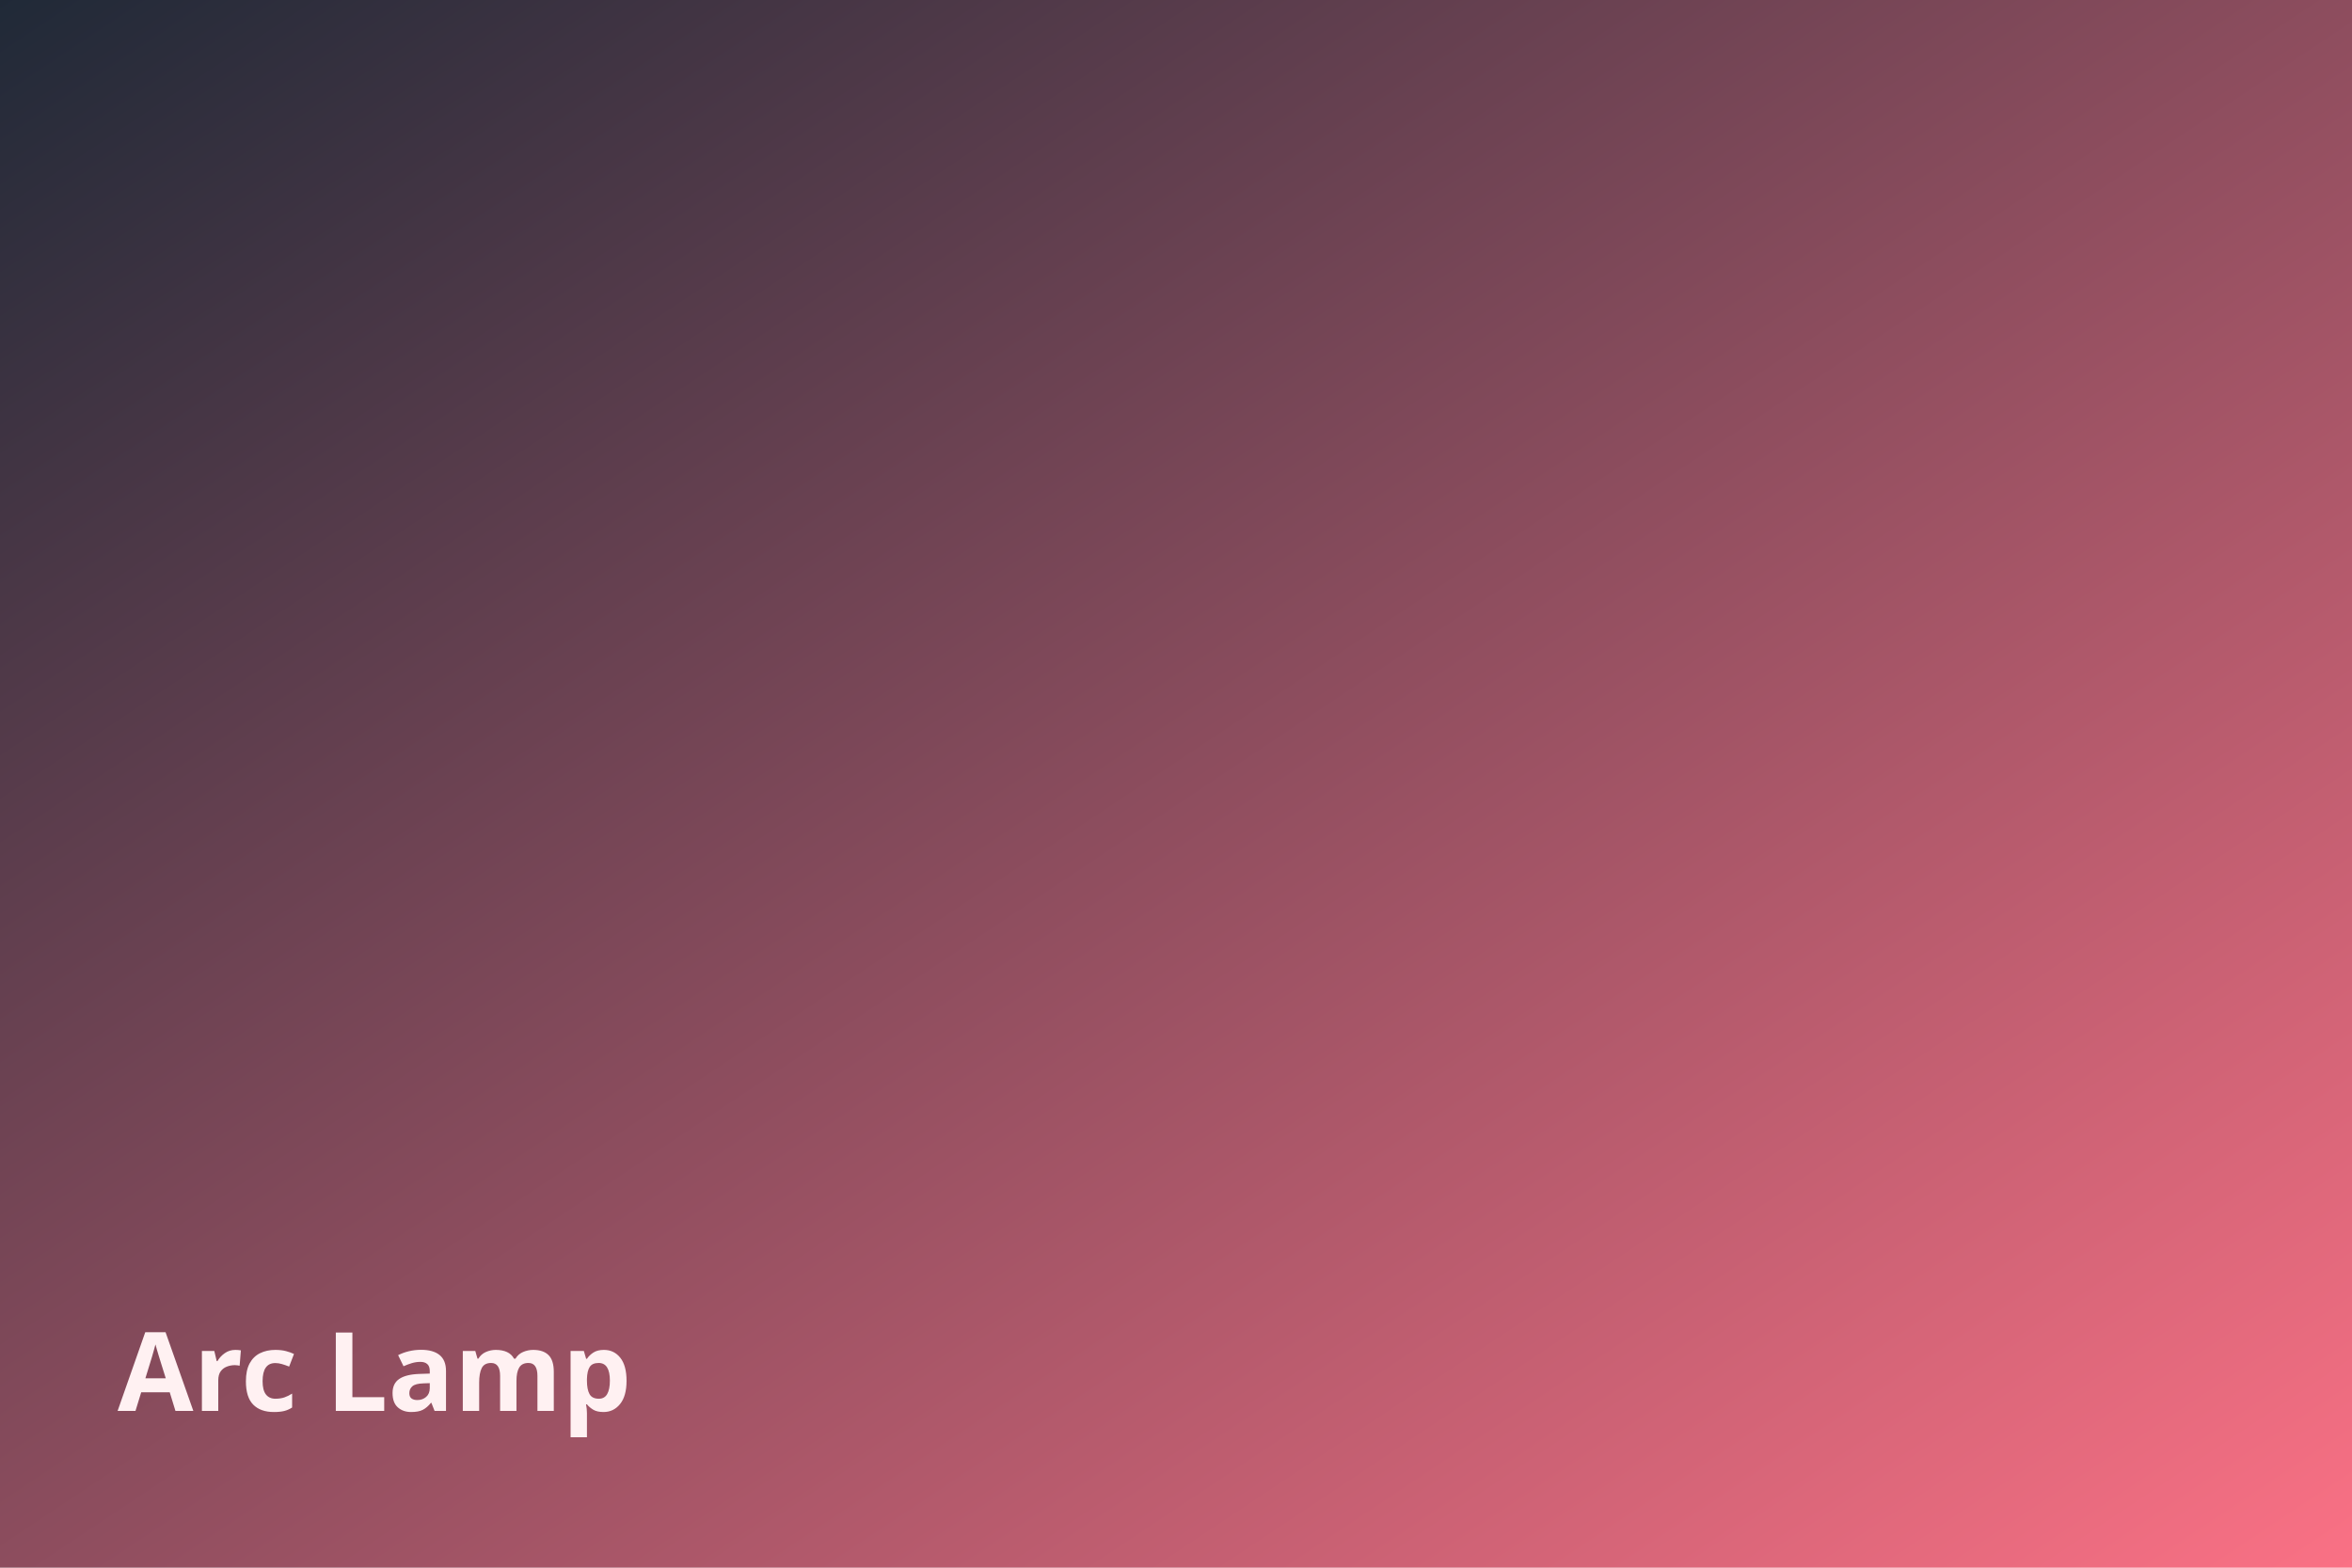
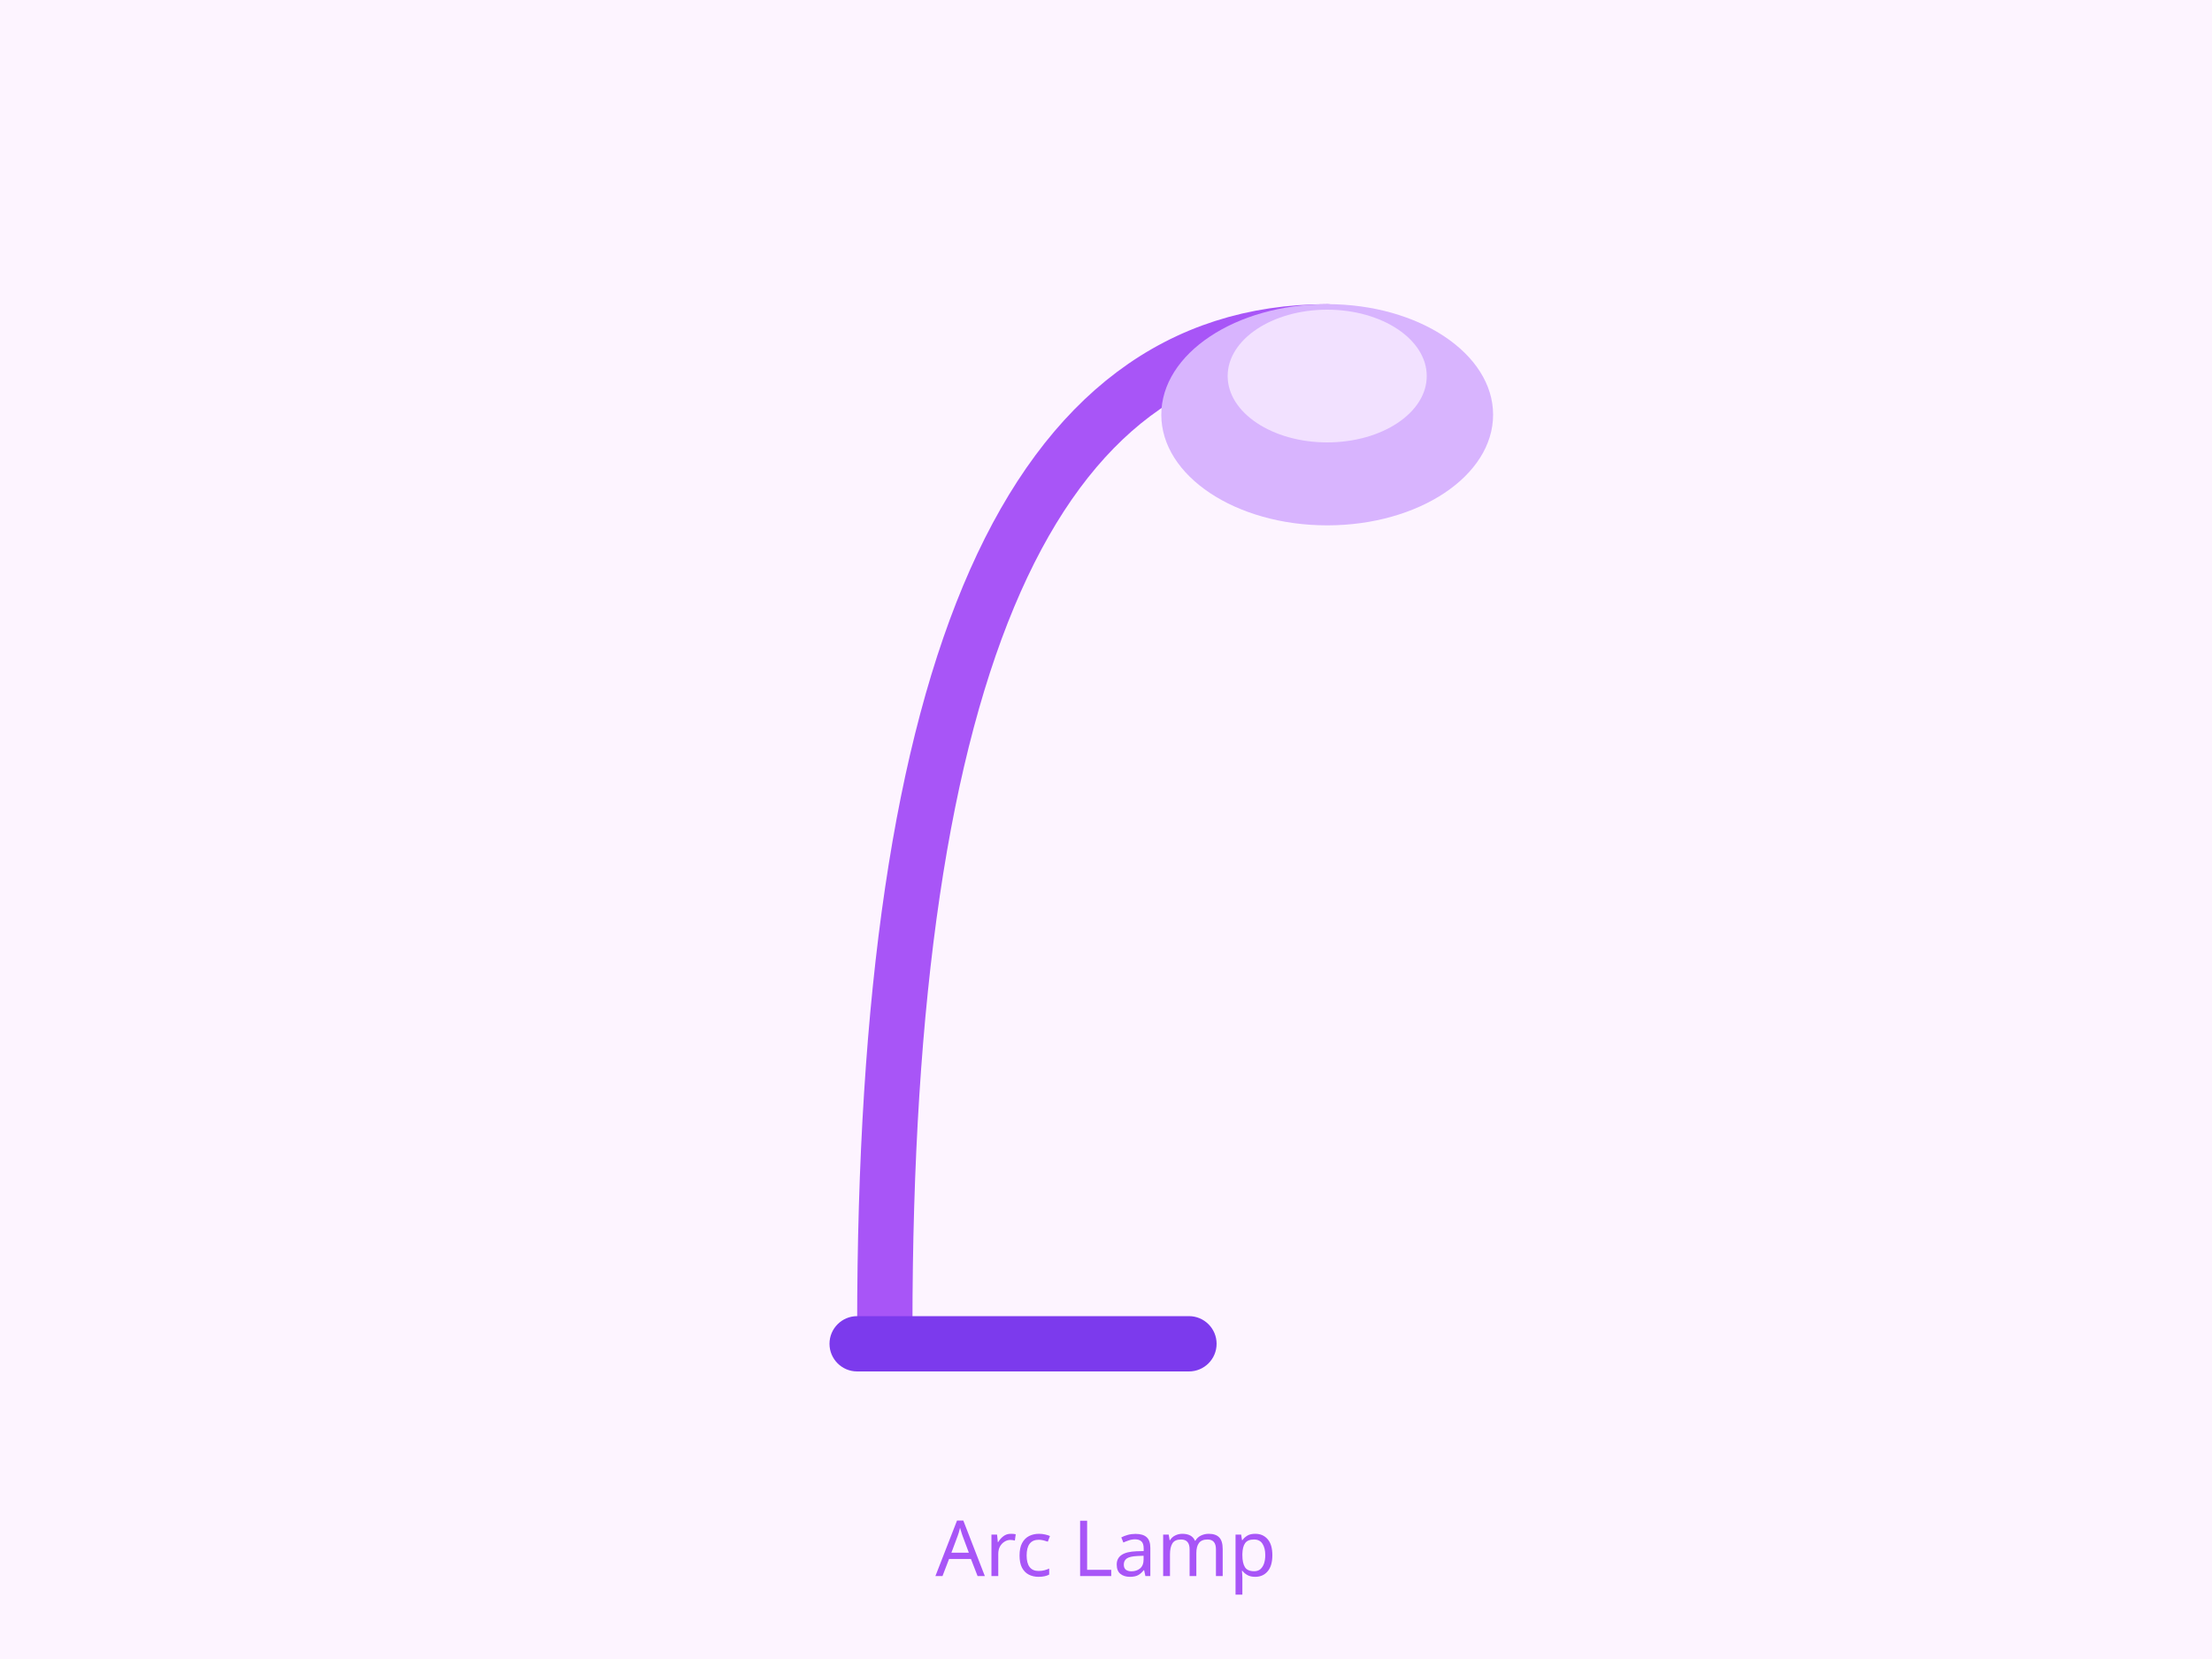
- <svg xmlns="http://www.w3.org/2000/svg" width="1200" height="800" viewBox="0 0 1200 800">
-   <defs>
-     <linearGradient id="g" x1="0" y1="0" x2="1" y2="1">
-       <stop offset="0" stop-color="#1f2937" />
-       <stop offset="1" stop-color="#fb7185" />
-     </linearGradient>
-   </defs>
-   <rect width="1200" height="800" fill="url(#g)" />
-   <text x="60" y="720" fill="#fff1f2" font-family="ui-sans-serif, system-ui" font-size="56" font-weight="700">Arc Lamp</text>
+ <svg xmlns="http://www.w3.org/2000/svg" viewBox="0 0 400 300" fill="none">
+   <rect width="400" height="300" fill="#fdf4ff" />
+   <path d="M160 240 Q160 60 240 60" stroke="#a855f7" stroke-width="10" fill="none" stroke-linecap="round" />
+   <ellipse cx="240" cy="75" rx="30" ry="20" fill="#d8b4fe" />
+   <ellipse cx="240" cy="68" rx="18" ry="12" fill="#fdf4ff" opacity="0.7" />
+   <rect x="150" y="238" width="70" height="10" rx="5" fill="#7c3aed" />
+   <text x="200" y="285" font-family="sans-serif" font-size="14" fill="#a855f7" text-anchor="middle">Arc Lamp</text>
</svg>
